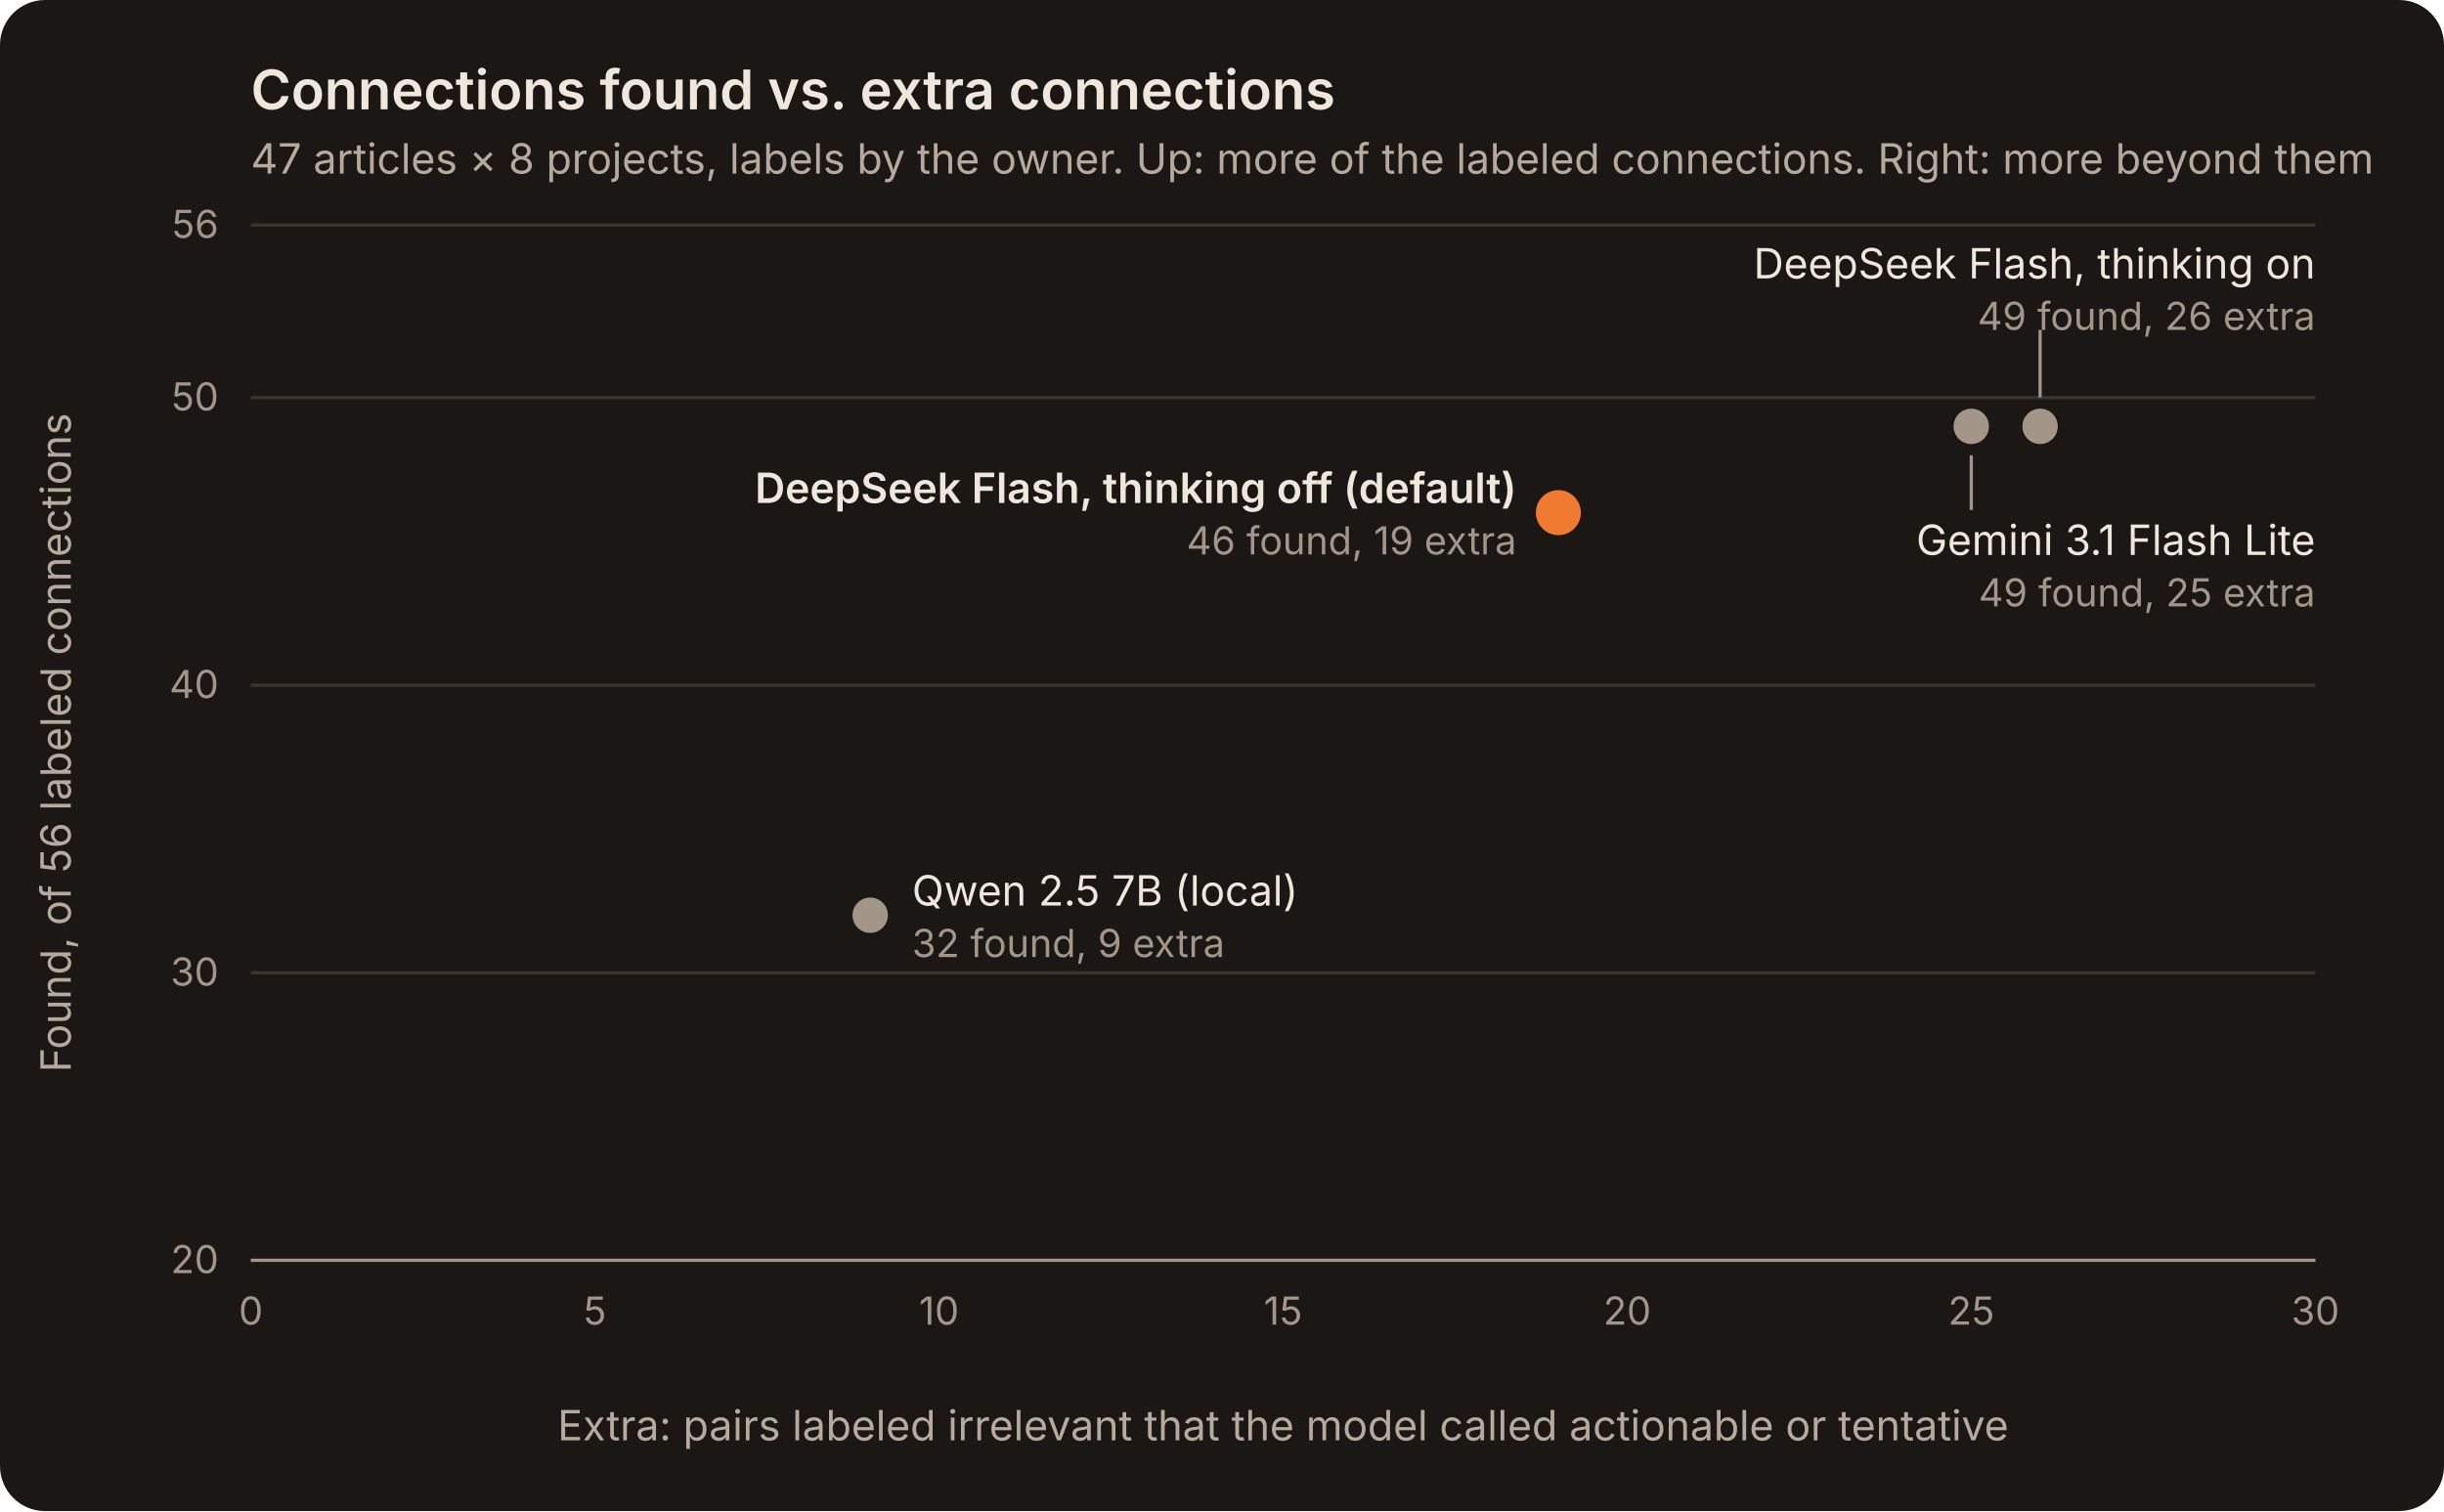
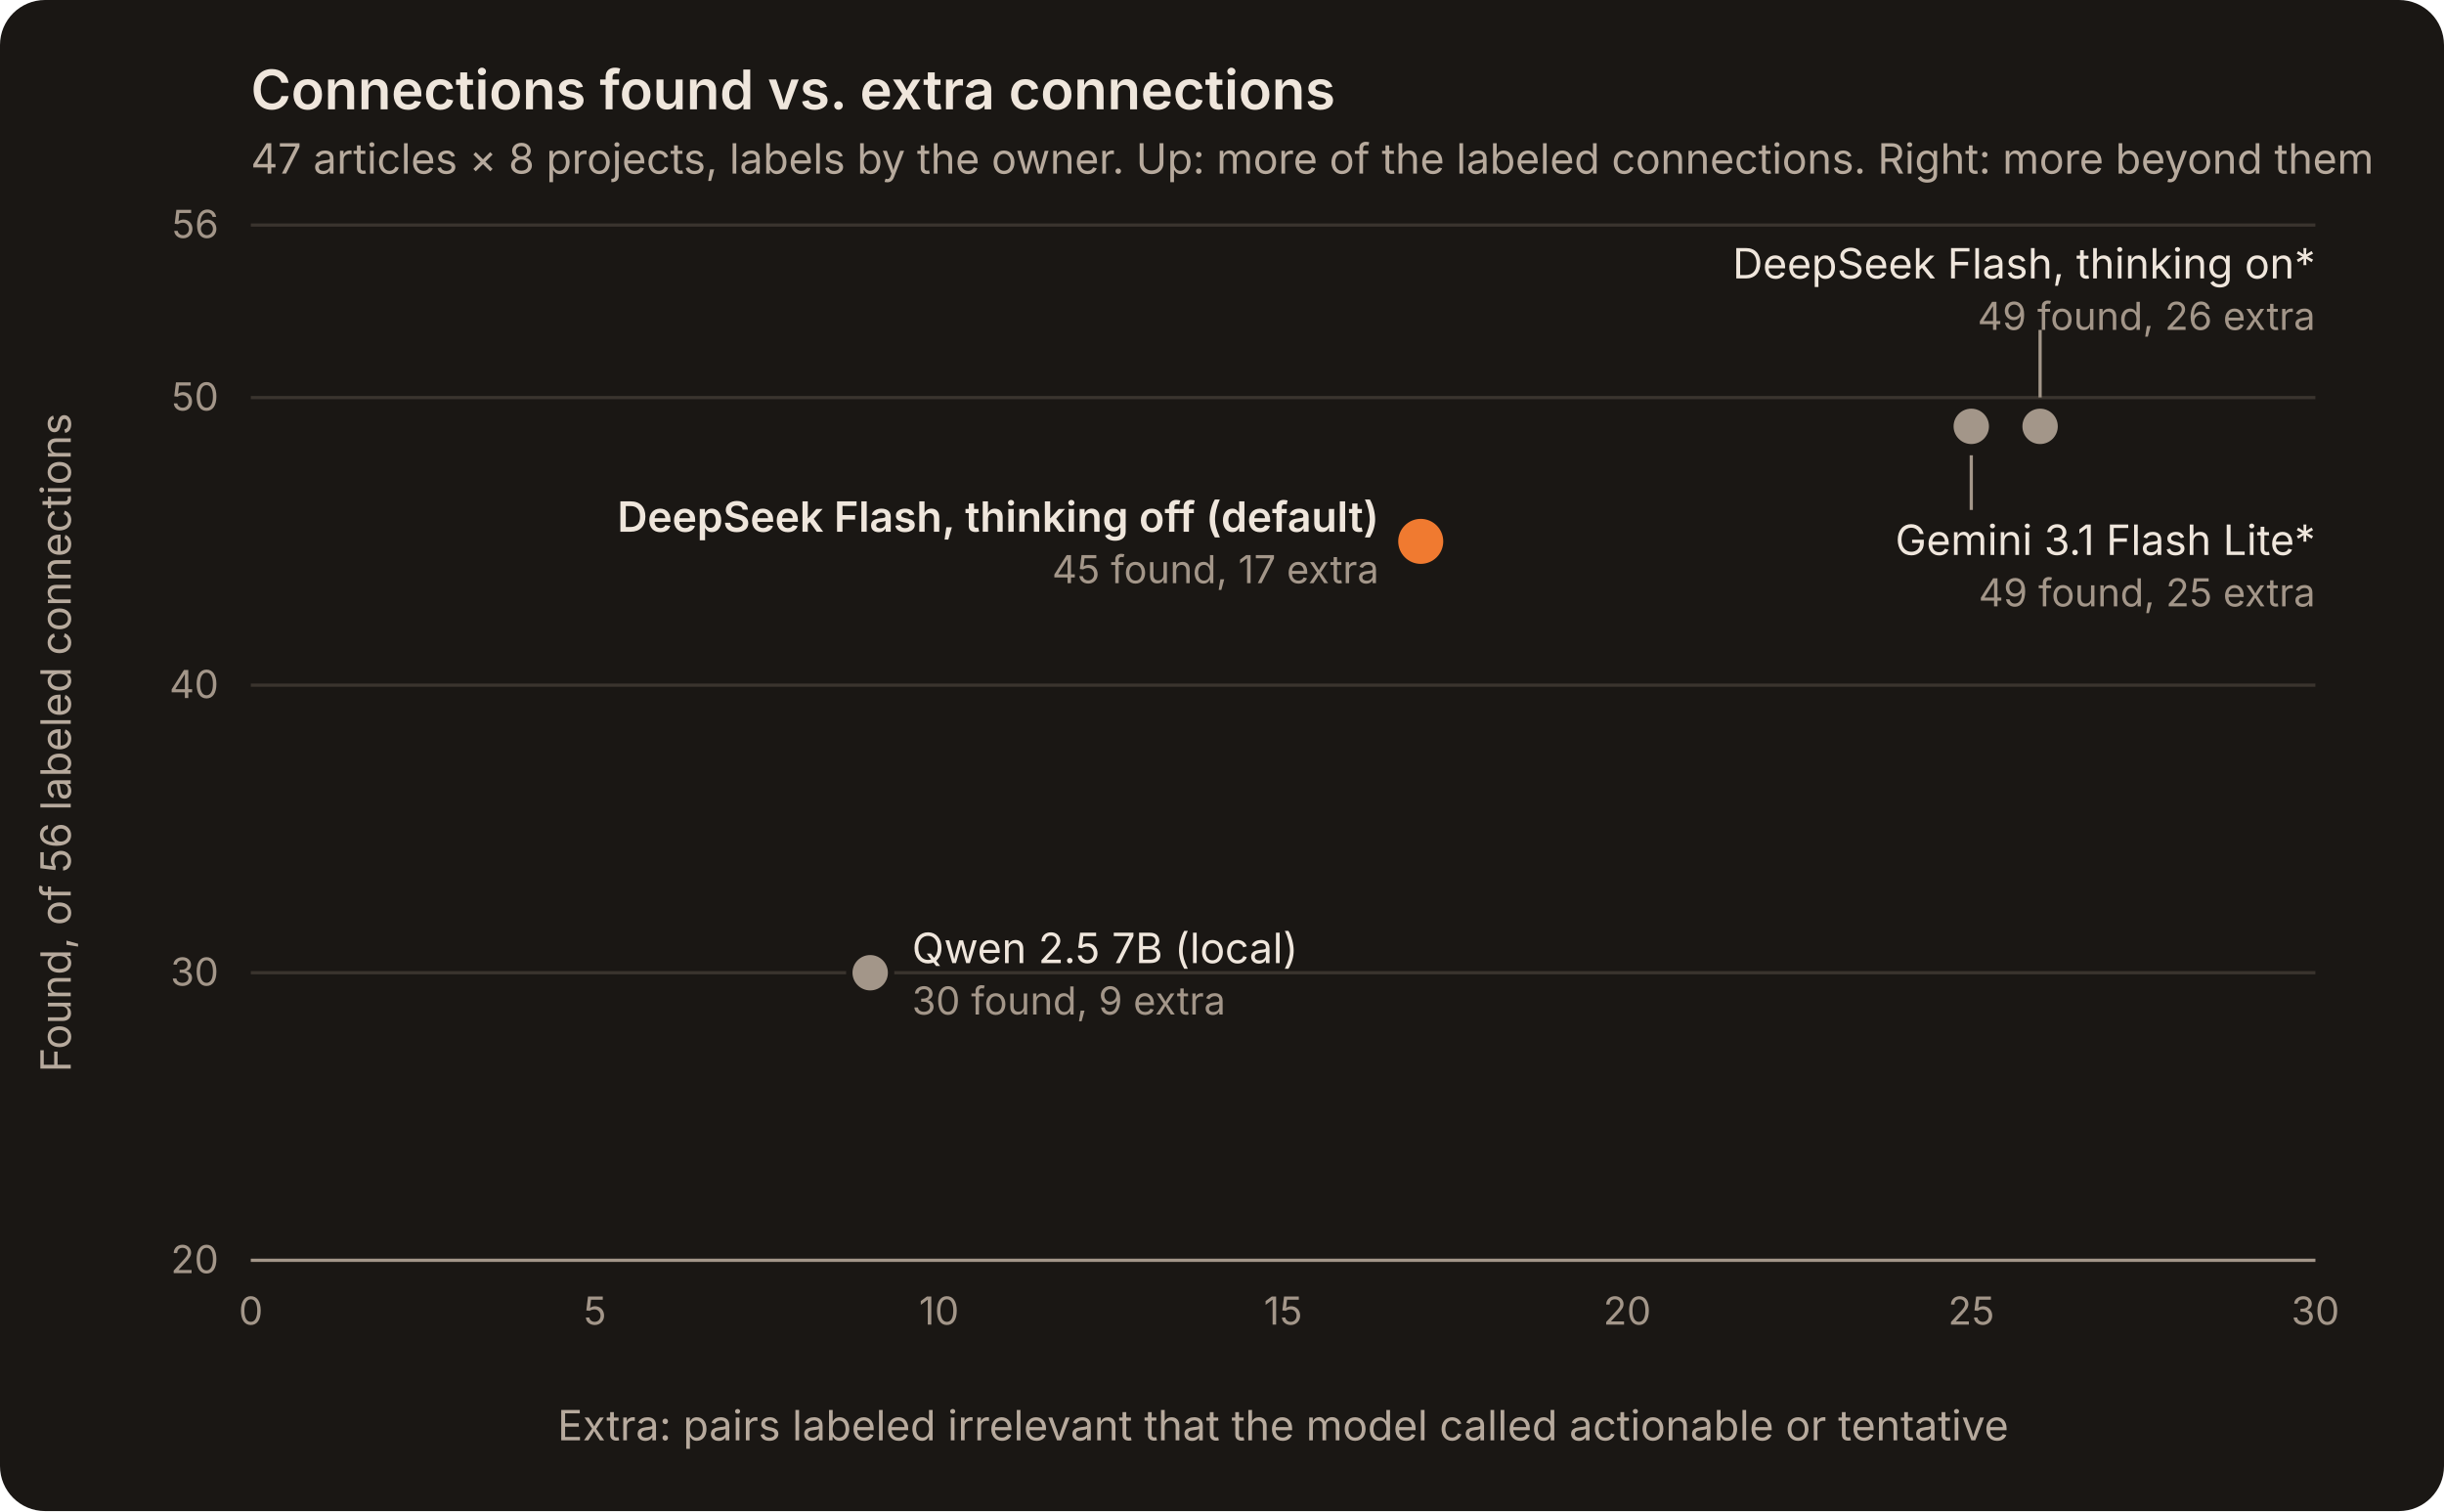
<svg xmlns="http://www.w3.org/2000/svg" width="760" height="470" viewBox="0 0 760 470" role="img" aria-labelledby="t d">
  <rect width="760" height="470" rx="14" fill="#1a1714" />
  <text x="78" y="34" font-family="Hanken Grotesk, system-ui, -apple-system, 'Segoe UI', sans-serif" font-size="17" font-weight="600" fill="#efe6dc">Connections found vs. extra connections</text>
  <text x="78" y="54" font-family="Hanken Grotesk, system-ui, -apple-system, 'Segoe UI', sans-serif" font-size="13" fill="#b7aa9d">47 articles × 8 projects, labels by the owner. Up: more of the labeled connections. Right: more beyond them</text>
  <line x1="78" x2="720" y1="392" y2="392" stroke="#3a342e" stroke-width="1" />
  <text x="68" y="396" text-anchor="end" font-family="Hanken Grotesk, system-ui, -apple-system, 'Segoe UI', sans-serif" font-size="12" fill="#a39689">20</text>
  <line x1="78" x2="720" y1="302.556" y2="302.556" stroke="#3a342e" stroke-width="1" />
  <text x="68" y="306.556" text-anchor="end" font-family="Hanken Grotesk, system-ui, -apple-system, 'Segoe UI', sans-serif" font-size="12" fill="#a39689">30</text>
  <line x1="78" x2="720" y1="213.111" y2="213.111" stroke="#3a342e" stroke-width="1" />
  <text x="68" y="217.111" text-anchor="end" font-family="Hanken Grotesk, system-ui, -apple-system, 'Segoe UI', sans-serif" font-size="12" fill="#a39689">40</text>
  <line x1="78" x2="720" y1="123.667" y2="123.667" stroke="#3a342e" stroke-width="1" />
  <text x="68" y="127.667" text-anchor="end" font-family="Hanken Grotesk, system-ui, -apple-system, 'Segoe UI', sans-serif" font-size="12" fill="#a39689">50</text>
  <line x1="78" x2="720" y1="70" y2="70" stroke="#3a342e" stroke-width="1" />
  <text x="68" y="74" text-anchor="end" font-family="Hanken Grotesk, system-ui, -apple-system, 'Segoe UI', sans-serif" font-size="12" fill="#a39689">56</text>
  <text x="78" y="412" text-anchor="middle" font-family="Hanken Grotesk, system-ui, -apple-system, 'Segoe UI', sans-serif" font-size="12" fill="#a39689">0</text>
  <text x="185" y="412" text-anchor="middle" font-family="Hanken Grotesk, system-ui, -apple-system, 'Segoe UI', sans-serif" font-size="12" fill="#a39689">5</text>
  <text x="292" y="412" text-anchor="middle" font-family="Hanken Grotesk, system-ui, -apple-system, 'Segoe UI', sans-serif" font-size="12" fill="#a39689">10</text>
  <text x="399" y="412" text-anchor="middle" font-family="Hanken Grotesk, system-ui, -apple-system, 'Segoe UI', sans-serif" font-size="12" fill="#a39689">15</text>
  <text x="506" y="412" text-anchor="middle" font-family="Hanken Grotesk, system-ui, -apple-system, 'Segoe UI', sans-serif" font-size="12" fill="#a39689">20</text>
  <text x="613" y="412" text-anchor="middle" font-family="Hanken Grotesk, system-ui, -apple-system, 'Segoe UI', sans-serif" font-size="12" fill="#a39689">25</text>
  <text x="720" y="412" text-anchor="middle" font-family="Hanken Grotesk, system-ui, -apple-system, 'Segoe UI', sans-serif" font-size="12" fill="#a39689">30</text>
  <line x1="78" x2="720" y1="392" y2="392" stroke="#a39689" stroke-width="1" />
  <text x="399" y="448" text-anchor="middle" font-family="Hanken Grotesk, system-ui, -apple-system, 'Segoe UI', sans-serif" font-size="13" fill="#b7aa9d">Extra: pairs labeled irrelevant that the model called actionable or tentative</text>
  <text transform="translate(22 231) rotate(-90)" text-anchor="middle" font-family="Hanken Grotesk, system-ui, -apple-system, 'Segoe UI', sans-serif" font-size="13" fill="#b7aa9d">Found, of 56 labeled connections</text>
-   <circle cx="484.6" cy="159.444" r="8" fill="#f07a30" stroke="#1a1714" stroke-width="2" />
-   <text x="471.6" y="156.444" text-anchor="end" font-family="Hanken Grotesk, system-ui, -apple-system, 'Segoe UI', sans-serif" font-size="13" font-weight="600" fill="#efe6dc">DeepSeek Flash, thinking off (default)</text>
-   <text x="471.6" y="172.444" text-anchor="end" font-family="Hanken Grotesk, system-ui, -apple-system, 'Segoe UI', sans-serif" font-size="12" fill="#a39689">46 found, 19 extra</text>
+   <circle cx="441.8" cy="168.389" r="8" fill="#f07a30" stroke="#1a1714" stroke-width="2" />
+   <text x="428.8" y="165.389" text-anchor="end" font-family="Hanken Grotesk, system-ui, -apple-system, 'Segoe UI', sans-serif" font-size="13" font-weight="600" fill="#efe6dc">DeepSeek Flash, thinking off (default)</text>
+   <text x="428.8" y="181.389" text-anchor="end" font-family="Hanken Grotesk, system-ui, -apple-system, 'Segoe UI', sans-serif" font-size="12" fill="#a39689">45 found, 17 extra</text>
  <path d="M634.4 123.611V102.611" stroke="#a39689" stroke-width="1" />
  <circle cx="634.4" cy="132.611" r="6.5" fill="#a39689" stroke="#1a1714" stroke-width="2" />
-   <text x="720" y="86.611" text-anchor="end" font-family="Hanken Grotesk, system-ui, -apple-system, 'Segoe UI', sans-serif" font-size="13" font-weight="400" fill="#efe6dc">DeepSeek Flash, thinking on</text>
+   <text x="720" y="86.611" text-anchor="end" font-family="Hanken Grotesk, system-ui, -apple-system, 'Segoe UI', sans-serif" font-size="13" font-weight="400" fill="#efe6dc">DeepSeek Flash, thinking on*</text>
  <text x="720" y="102.611" text-anchor="end" font-family="Hanken Grotesk, system-ui, -apple-system, 'Segoe UI', sans-serif" font-size="12" fill="#a39689">49 found, 26 extra</text>
  <path d="M613 141.611V158.611" stroke="#a39689" stroke-width="1" />
  <circle cx="613" cy="132.611" r="6.5" fill="#a39689" stroke="#1a1714" stroke-width="2" />
-   <text x="720" y="172.611" text-anchor="end" font-family="Hanken Grotesk, system-ui, -apple-system, 'Segoe UI', sans-serif" font-size="13" font-weight="400" fill="#efe6dc">Gemini 3.1 Flash Lite</text>
+   <text x="720" y="172.611" text-anchor="end" font-family="Hanken Grotesk, system-ui, -apple-system, 'Segoe UI', sans-serif" font-size="13" font-weight="400" fill="#efe6dc">Gemini 3.1 Flash Lite*</text>
  <text x="720" y="188.611" text-anchor="end" font-family="Hanken Grotesk, system-ui, -apple-system, 'Segoe UI', sans-serif" font-size="12" fill="#a39689">49 found, 25 extra</text>
-   <circle cx="270.6" cy="284.667" r="6.5" fill="#a39689" stroke="#1a1714" stroke-width="2" />
-   <text x="283.6" y="281.667" text-anchor="start" font-family="Hanken Grotesk, system-ui, -apple-system, 'Segoe UI', sans-serif" font-size="13" font-weight="400" fill="#efe6dc">Qwen 2.5 7B (local)</text>
-   <text x="283.6" y="297.667" text-anchor="start" font-family="Hanken Grotesk, system-ui, -apple-system, 'Segoe UI', sans-serif" font-size="12" fill="#a39689">32 found, 9 extra</text>
+   <circle cx="270.6" cy="302.556" r="6.5" fill="#a39689" stroke="#1a1714" stroke-width="2" />
+   <text x="283.6" y="299.556" text-anchor="start" font-family="Hanken Grotesk, system-ui, -apple-system, 'Segoe UI', sans-serif" font-size="13" font-weight="400" fill="#efe6dc">Qwen 2.5 7B (local)</text>
+   <text x="283.6" y="315.556" text-anchor="start" font-family="Hanken Grotesk, system-ui, -apple-system, 'Segoe UI', sans-serif" font-size="12" fill="#a39689">30 found, 9 extra</text>
</svg>
